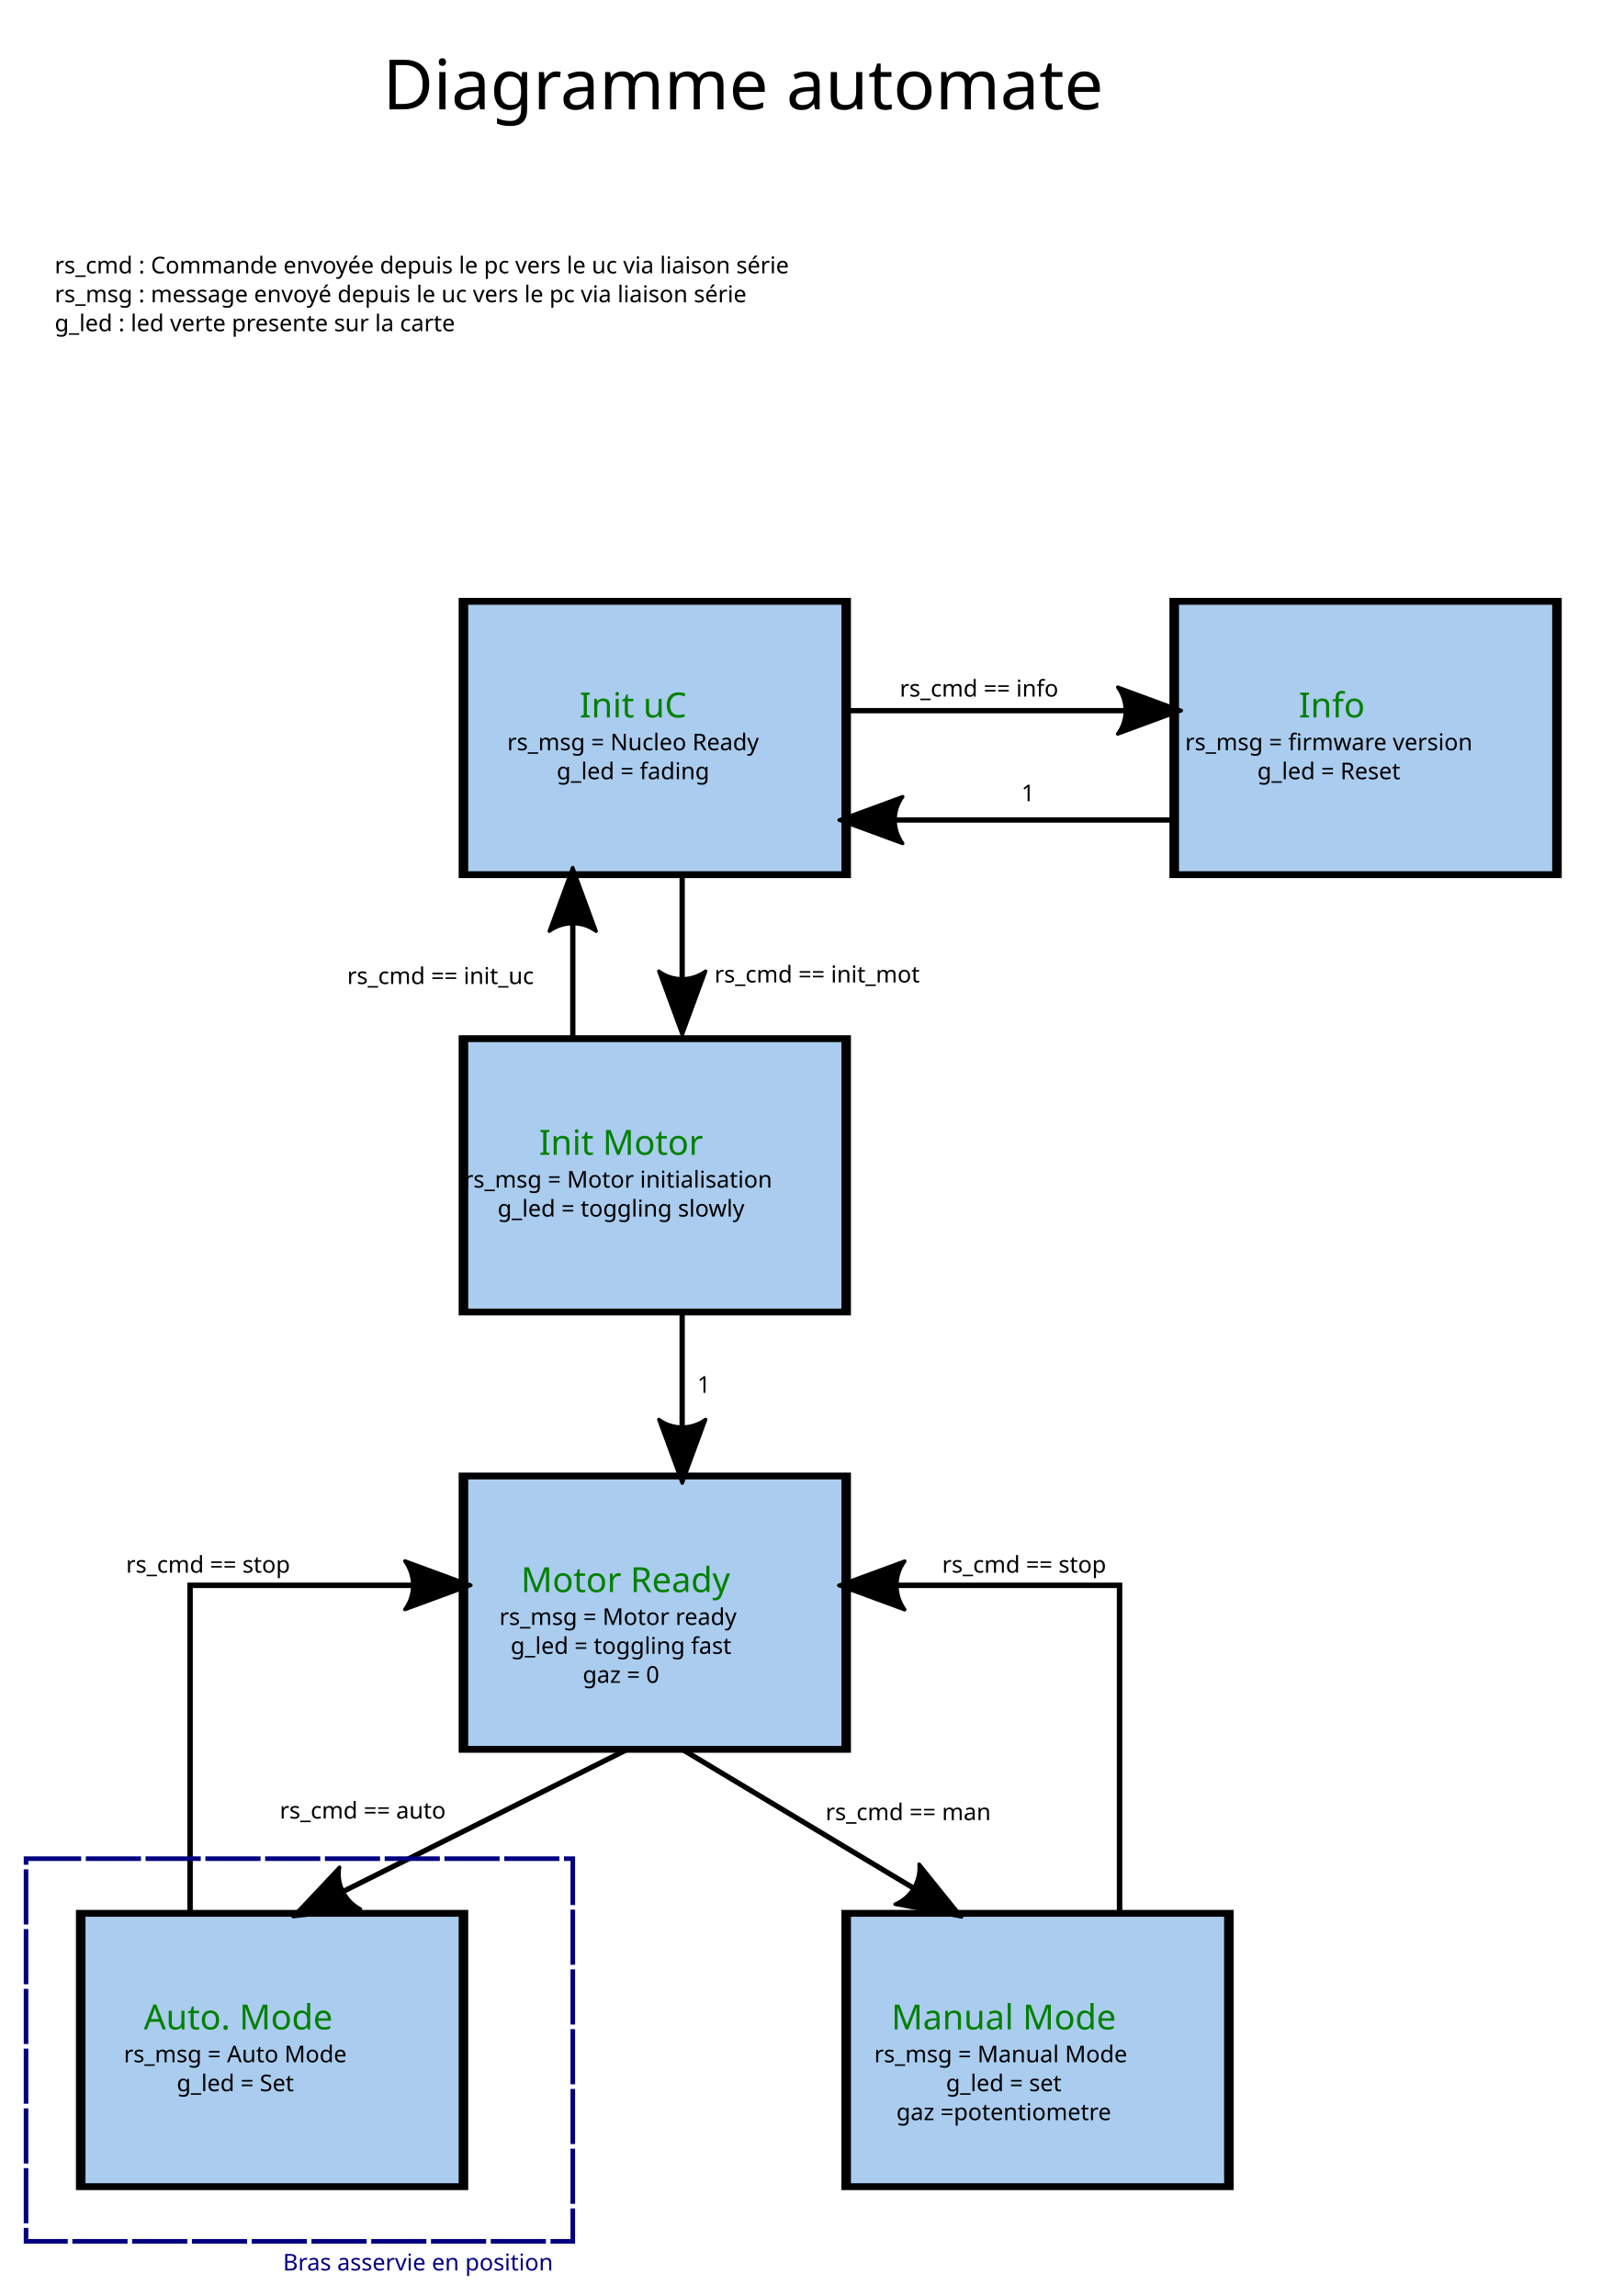
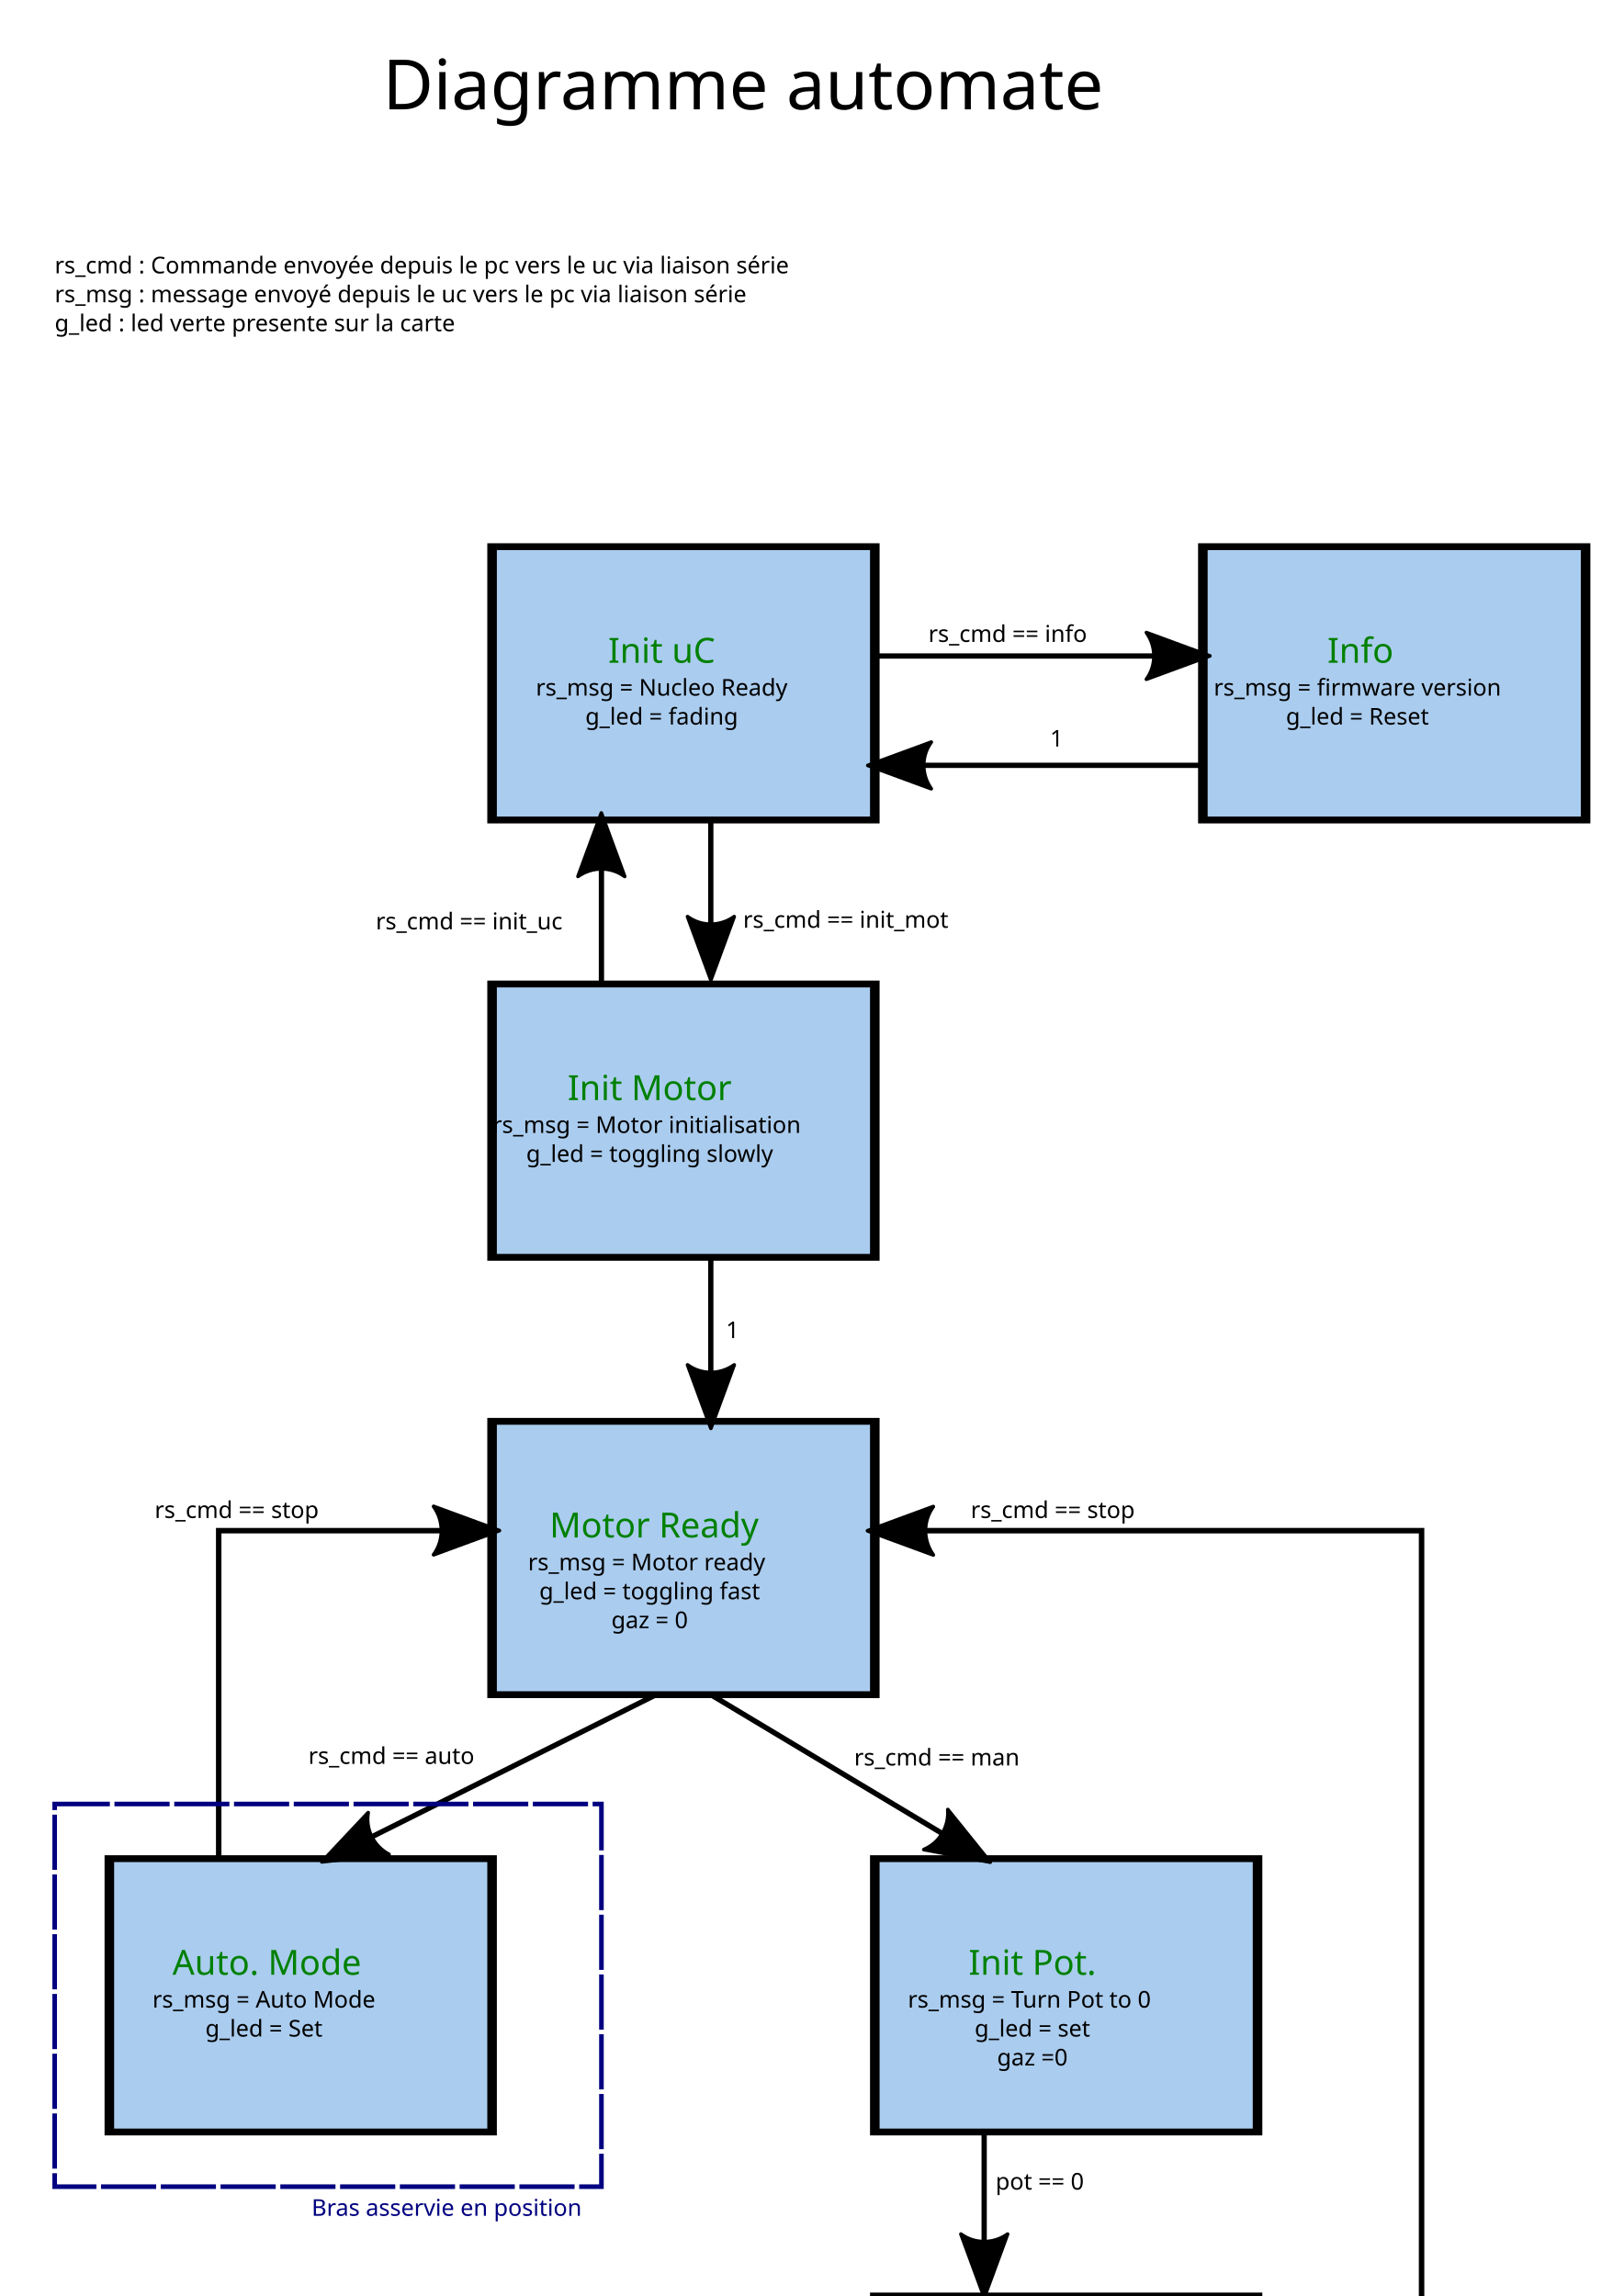
<svg xmlns="http://www.w3.org/2000/svg" xmlns:xlink="http://www.w3.org/1999/xlink" width="297mm" height="420mm" viewBox="0 0 297 420" version="1.1" id="svg5">
  <defs id="defs2">
    <marker style="overflow:visible;" id="Arrow2Lend" refX="0.0" refY="0.0" orient="auto">
      <path transform="scale(1.1) rotate(180) translate(1,0)" d="M 8.719,4.034 L -2.207,0.016 L 8.719,-4.002 C 6.973,-1.63 6.983,1.616 8.719,4.034 z " style="stroke:context-stroke;fill-rule:evenodd;fill:context-stroke;stroke-width:0.625;stroke-linejoin:round;" id="path7502" />
    </marker>
    <marker style="overflow:visible;" id="marker7866" refX="0.0" refY="0.0" orient="auto">
      <path transform="scale(0.8) rotate(180) translate(12.5,0)" style="fill-rule:evenodd;fill:context-stroke;stroke:context-stroke;stroke-width:1.0pt;" d="M 0.0,0.0 L 5.0,-5.0 L -12.5,0.0 L 5.0,5.0 L 0.0,0.0 z " id="path7864" />
    </marker>
    <marker style="overflow:visible;" id="Arrow1Lend" refX="0.0" refY="0.0" orient="auto">
      <path transform="scale(0.8) rotate(180) translate(12.5,0)" style="fill-rule:evenodd;fill:context-stroke;stroke:context-stroke;stroke-width:1.0pt;" d="M 0.0,0.0 L 5.0,-5.0 L -12.5,0.0 L 5.0,5.0 L 0.0,0.0 z " id="path7484" />
    </marker>
    <symbol id="AuxillaryOp">
      <rect x="9.26" y="9.26" width="21.167" height="21.167" style="stroke-width:0.529" id="rect303" />
    </symbol>
    <marker style="overflow:visible" id="Arrow2Lend-8" refX="0" refY="0" orient="auto">
      <path transform="matrix(-1.1,0,0,-1.1,-1.1,0)" d="M 8.719,4.034 -2.207,0.016 8.719,-4.002 c -1.745,2.372 -1.735,5.617 -6e-7,8.035 z" style="fill:context-stroke;fill-rule:evenodd;stroke:context-stroke;stroke-width:0.625;stroke-linejoin:round" id="path7502-7" />
    </marker>
    <marker style="overflow:visible" id="Arrow2Lend-8-9" refX="0" refY="0" orient="auto">
      <path transform="matrix(-1.1,0,0,-1.1,-1.1,0)" d="M 8.719,4.034 -2.207,0.016 8.719,-4.002 c -1.745,2.372 -1.735,5.617 -6e-7,8.035 z" style="fill:context-stroke;fill-rule:evenodd;stroke:context-stroke;stroke-width:0.625;stroke-linejoin:round" id="path7502-7-6" />
    </marker>
    <marker style="overflow:visible" id="Arrow2Lend-2" refX="0" refY="0" orient="auto">
      <path transform="matrix(-1.1,0,0,-1.1,-1.1,0)" d="M 8.719,4.034 -2.207,0.016 8.719,-4.002 c -1.745,2.372 -1.735,5.617 -6e-7,8.035 z" style="fill:context-stroke;fill-rule:evenodd;stroke:context-stroke;stroke-width:0.625;stroke-linejoin:round" id="path7502-6" />
    </marker>
    <marker style="overflow:visible" id="Arrow2Lend-85" refX="0" refY="0" orient="auto">
      <path transform="matrix(-1.1,0,0,-1.1,-1.1,0)" d="M 8.719,4.034 -2.207,0.016 8.719,-4.002 c -1.745,2.372 -1.735,5.617 -6e-7,8.035 z" style="fill:context-stroke;fill-rule:evenodd;stroke:context-stroke;stroke-width:0.625;stroke-linejoin:round" id="path7502-9" />
    </marker>
    <marker style="overflow:visible" id="Arrow2Lend-2-1" refX="0" refY="0" orient="auto">
      <path transform="matrix(-1.1,0,0,-1.1,-1.1,0)" d="M 8.719,4.034 -2.207,0.016 8.719,-4.002 c -1.745,2.372 -1.735,5.617 -6e-7,8.035 z" style="fill:context-stroke;fill-rule:evenodd;stroke:context-stroke;stroke-width:0.625;stroke-linejoin:round" id="path7502-6-1" />
    </marker>
    <marker style="overflow:visible" id="Arrow2Lend-2-4" refX="0" refY="0" orient="auto">
      <path transform="matrix(-1.1,0,0,-1.1,-1.1,0)" d="M 8.719,4.034 -2.207,0.016 8.719,-4.002 c -1.745,2.372 -1.735,5.617 -6e-7,8.035 z" style="fill:context-stroke;fill-rule:evenodd;stroke:context-stroke;stroke-width:0.625;stroke-linejoin:round" id="path7502-6-4" />
    </marker>
    <marker style="overflow:visible" id="Arrow2Lend-1" refX="0" refY="0" orient="auto">
      <path transform="matrix(-1.1,0,0,-1.1,-1.1,0)" d="M 8.719,4.034 -2.207,0.016 8.719,-4.002 c -1.745,2.372 -1.735,5.617 -6e-7,8.035 z" style="fill:context-stroke;fill-rule:evenodd;stroke:context-stroke;stroke-width:0.625;stroke-linejoin:round" id="path7502-2" />
    </marker>
    <marker style="overflow:visible" id="Arrow2Lend-15" refX="0" refY="0" orient="auto">
      <path transform="matrix(-1.1,0,0,-1.1,-1.1,0)" d="M 8.719,4.034 -2.207,0.016 8.719,-4.002 c -1.745,2.372 -1.735,5.617 -6e-7,8.035 z" style="fill:context-stroke;fill-rule:evenodd;stroke:context-stroke;stroke-width:0.625;stroke-linejoin:round" id="path7502-8" />
    </marker>
+     <marker style="overflow:visible" id="Arrow2Lend-8-9-4" refX="0" refY="0" orient="auto">
+       <path transform="matrix(-1.1,0,0,-1.1,-1.1,0)" d="M 8.719,4.034 -2.207,0.016 8.719,-4.002 c -1.745,2.372 -1.735,5.617 -6e-7,8.035 z" style="fill:context-stroke;fill-rule:evenodd;stroke:context-stroke;stroke-width:0.625;stroke-linejoin:round" id="path7502-7-6-3" />
+     </marker>
  </defs>
  <g id="layer1">
-     <use xlink:href="#AuxillaryOp" style="fill:#aaccee;stroke:#000000" id="use743" x="0" y="0" width="100%" height="100%" transform="matrix(3.307087,0,0,2.362205,54.1375,88.125)" />
-     <text xml:space="preserve" style="font-style:normal;font-weight:normal;font-size:4.233px;line-height:1.25;font-family:sans-serif;text-align:center;text-anchor:middle;fill:#000000;fill-opacity:1;stroke:none;stroke-width:0.265;stroke-opacity:1" x="119.634" y="131.238" id="text10516">
-       <tspan id="tspan10514" style="font-size:6.35px;text-align:center;text-anchor:middle;fill:#008000;stroke:none;stroke-width:0.265;stroke-opacity:1" x="119.634" y="131.238">Init uC</tspan>
-       <tspan style="font-size:4.233px;text-align:center;text-anchor:middle;stroke:none;stroke-width:0.265;stroke-opacity:1" x="119.634" y="137.244" id="tspan31743">rs_msg = Nucleo Ready</tspan>
-       <tspan style="font-size:4.233px;text-align:center;text-anchor:middle;stroke:none;stroke-width:0.265;stroke-opacity:1" x="119.634" y="142.536" id="tspan27677">g_led = fading</tspan>
-       <tspan style="font-size:4.233px;text-align:center;text-anchor:middle;stroke:none;stroke-width:0.265;stroke-opacity:1" x="119.634" y="147.827" id="tspan27679" />
-       <tspan style="font-size:4.233px;text-align:center;text-anchor:middle;stroke:none;stroke-width:0.265;stroke-opacity:1" x="119.634" y="153.119" id="tspan27675" />
+     <use xlink:href="#AuxillaryOp" style="fill:#aaccee;stroke:#000000" id="use743" x="0" y="0" width="100%" height="100%" transform="matrix(3.307087,0,0,2.362205,59.375,78.125)" />
+     <text xml:space="preserve" style="font-style:normal;font-weight:normal;font-size:4.233px;line-height:1.25;font-family:sans-serif;text-align:center;text-anchor:middle;fill:#000000;fill-opacity:1;stroke:none;stroke-width:0.265;stroke-opacity:1" x="124.872" y="121.238" id="text10516">
+       <tspan id="tspan10514" style="font-size:6.35px;text-align:center;text-anchor:middle;fill:#008000;stroke:none;stroke-width:0.265;stroke-opacity:1" x="124.872" y="121.238">Init uC</tspan>
+       <tspan style="font-size:4.233px;text-align:center;text-anchor:middle;stroke:none;stroke-width:0.265;stroke-opacity:1" x="124.872" y="127.244" id="tspan31743">rs_msg = Nucleo Ready</tspan>
+       <tspan style="font-size:4.233px;text-align:center;text-anchor:middle;stroke:none;stroke-width:0.265;stroke-opacity:1" x="124.872" y="132.536" id="tspan27677">g_led = fading</tspan>
+       <tspan style="font-size:4.233px;text-align:center;text-anchor:middle;stroke:none;stroke-width:0.265;stroke-opacity:1" x="124.872" y="137.827" id="tspan27679" />
+       <tspan style="font-size:4.233px;text-align:center;text-anchor:middle;stroke:none;stroke-width:0.265;stroke-opacity:1" x="124.872" y="143.119" id="tspan27675" />
    </text>
-     <text xml:space="preserve" style="font-size:4.233px;line-height:1.25;font-family:sans-serif;stroke-width:0.265" x="130.673" y="179.708" id="text120325">
-       <tspan id="tspan120323" style="stroke-width:0.265" x="130.673" y="179.708">rs_cmd == init_mot</tspan>
+     <text xml:space="preserve" style="font-size:4.233px;line-height:1.25;font-family:sans-serif;stroke-width:0.265" x="135.911" y="169.708" id="text120325">
+       <tspan id="tspan120323" style="stroke-width:0.265" x="135.911" y="169.708">rs_cmd == init_mot</tspan>
    </text>
-     <text xml:space="preserve" style="font-size:4.233px;line-height:1.25;font-family:sans-serif;stroke-width:0.265" x="127.529" y="254.774" id="text120325-06">
-       <tspan id="tspan120323-82" style="stroke-width:0.265" x="127.529" y="254.774">1</tspan>
+     <text xml:space="preserve" style="font-size:4.233px;line-height:1.25;font-family:sans-serif;stroke-width:0.265" x="132.767" y="244.774" id="text120325-06">
+       <tspan id="tspan120323-82" style="stroke-width:0.265" x="132.767" y="244.774">1</tspan>
    </text>
-     <text xml:space="preserve" style="font-size:4.233px;line-height:1.25;font-family:sans-serif;stroke-width:0.265" x="164.555" y="127.424" id="text120325-0">
-       <tspan id="tspan120323-9" style="stroke-width:0.265" x="164.555" y="127.424">rs_cmd == info</tspan>
+     <text xml:space="preserve" style="font-size:4.233px;line-height:1.25;font-family:sans-serif;stroke-width:0.265" x="169.793" y="117.424" id="text120325-0">
+       <tspan id="tspan120323-9" style="stroke-width:0.265" x="169.793" y="117.424">rs_cmd == info</tspan>
    </text>
-     <text xml:space="preserve" style="font-size:4.233px;line-height:1.25;font-family:sans-serif;stroke-width:0.265" x="63.493" y="180" id="text120325-1">
-       <tspan id="tspan120323-8" style="stroke-width:0.265" x="63.493" y="180">rs_cmd == init_uc</tspan>
+     <text xml:space="preserve" style="font-size:4.233px;line-height:1.25;font-family:sans-serif;stroke-width:0.265" x="68.731" y="170" id="text120325-1">
+       <tspan id="tspan120323-8" style="stroke-width:0.265" x="68.731" y="170">rs_cmd == init_uc</tspan>
    </text>
-     <text xml:space="preserve" style="font-size:4.233px;line-height:1.25;font-family:sans-serif;stroke-width:0.265" x="51.157" y="332.661" id="text120325-1-0">
-       <tspan id="tspan120323-8-5" style="stroke-width:0.265" x="51.157" y="332.661">rs_cmd == auto</tspan>
+     <text xml:space="preserve" style="font-size:4.233px;line-height:1.25;font-family:sans-serif;stroke-width:0.265" x="56.394" y="322.661" id="text120325-1-0">
+       <tspan id="tspan120323-8-5" style="stroke-width:0.265" x="56.394" y="322.661">rs_cmd == auto</tspan>
    </text>
-     <text xml:space="preserve" style="font-size:4.233px;line-height:1.25;font-family:sans-serif;stroke-width:0.265" x="23.047" y="287.679" id="text120325-1-0-2">
-       <tspan id="tspan120323-8-5-4" style="stroke-width:0.265" x="23.047" y="287.679">rs_cmd == stop</tspan>
+     <text xml:space="preserve" style="font-size:4.233px;line-height:1.25;font-family:sans-serif;stroke-width:0.265" x="28.285" y="277.679" id="text120325-1-0-2">
+       <tspan id="tspan120323-8-5-4" style="stroke-width:0.265" x="28.285" y="277.679">rs_cmd == stop</tspan>
    </text>
-     <text xml:space="preserve" style="font-size:4.233px;line-height:1.25;font-family:sans-serif;stroke-width:0.265" x="172.304" y="287.679" id="text120325-1-0-2-2">
-       <tspan id="tspan120323-8-5-4-4" style="stroke-width:0.265" x="172.304" y="287.679">rs_cmd == stop</tspan>
+     <text xml:space="preserve" style="font-size:4.233px;line-height:1.25;font-family:sans-serif;stroke-width:0.265" x="177.541" y="277.679" id="text120325-1-0-2-2">
+       <tspan id="tspan120323-8-5-4-4" style="stroke-width:0.265" x="177.541" y="277.679">rs_cmd == stop</tspan>
    </text>
-     <text xml:space="preserve" style="font-size:4.233px;line-height:1.25;font-family:sans-serif;stroke-width:0.265" x="150.981" y="332.953" id="text120325-1-0-4">
-       <tspan id="tspan120323-8-5-7" style="stroke-width:0.265" x="150.981" y="332.953">rs_cmd == man</tspan>
+     <text xml:space="preserve" style="font-size:4.233px;line-height:1.25;font-family:sans-serif;stroke-width:0.265" x="182.085" y="400.535" id="text120325-1-0-2-2-8">
+       <tspan id="tspan120323-8-5-4-4-9" style="stroke-width:0.265" x="182.085" y="400.535">pot == 0</tspan>
+     </text>
+     <text xml:space="preserve" style="font-size:4.233px;line-height:1.25;font-family:sans-serif;stroke-width:0.265" x="156.219" y="322.953" id="text120325-1-0-4">
+       <tspan id="tspan120323-8-5-7" style="stroke-width:0.265" x="156.219" y="322.953">rs_cmd == man</tspan>
    </text>
    <text xml:space="preserve" style="font-size:12.7px;line-height:1.25;font-family:sans-serif;stroke-width:0.265" x="70" y="20" id="text152107">
      <tspan id="tspan152105" style="stroke-width:0.265" x="70" y="20">Diagramme automate</tspan>
    </text>
    <text xml:space="preserve" style="font-size:4.233px;line-height:1.25;font-family:sans-serif;stroke-width:0.265" x="10" y="50" id="text155315">
      <tspan id="tspan155313" style="stroke-width:0.265" x="10" y="50">rs_cmd : Commande envoyée depuis le pc vers le uc via liaison série</tspan>
      <tspan style="stroke-width:0.265" x="10" y="55.292" id="tspan166393">rs_msg : message envoyé depuis le uc vers le pc via liaison série</tspan>
      <tspan style="stroke-width:0.265" x="10" y="60.583" id="tspan166395">g_led : led verte presente sur la carte</tspan>
    </text>
-     <g id="g62138" transform="translate(64.7625,80)">
+     <g id="g62138" transform="translate(70,70)">
      <g id="g43373-8" transform="translate(-1.4916978e-6,70)">
        <use xlink:href="#AuxillaryOp" style="fill:#aaccee;stroke:#000000" id="use743-7" x="0" y="0" width="100%" height="100%" transform="matrix(3.307087,0,0,2.362205,-10.625,18.125)" />
        <text xml:space="preserve" style="font-style:normal;font-weight:normal;font-size:4.233px;line-height:1.25;font-family:sans-serif;text-align:center;text-anchor:middle;fill:#000000;fill-opacity:1;stroke:none;stroke-width:0.265;stroke-opacity:1" x="54.872" y="61.238" id="text10516-3">
          <tspan id="tspan10514-2" style="font-size:6.35px;text-align:center;text-anchor:middle;fill:#008000;stroke:none;stroke-width:0.265;stroke-opacity:1" x="54.872" y="61.238">Init Motor</tspan>
          <tspan style="font-size:4.233px;text-align:center;text-anchor:middle;stroke:none;stroke-width:0.265;stroke-opacity:1" x="54.872" y="67.244" id="tspan31743-5">rs_msg = Motor initialisation </tspan>
          <tspan style="font-size:4.233px;text-align:center;text-anchor:middle;stroke:none;stroke-width:0.265;stroke-opacity:1" x="54.872" y="72.536" id="tspan27677-6">g_led = toggling slowly</tspan>
          <tspan style="font-size:4.233px;text-align:center;text-anchor:middle;stroke:none;stroke-width:0.265;stroke-opacity:1" x="54.872" y="77.827" id="tspan27679-5" />
          <tspan style="font-size:4.233px;text-align:center;text-anchor:middle;stroke:none;stroke-width:0.265;stroke-opacity:1" x="54.872" y="83.119" id="tspan27675-1" />
        </text>
      </g>
    </g>
-     <g id="g62138-5" transform="translate(64.7625,160)">
+     <g id="g62138-5" transform="translate(70,150)">
      <g id="g43373-8-3" transform="translate(-1.4916978e-6,70)">
        <use xlink:href="#AuxillaryOp" style="fill:#aaccee;stroke:#000000" id="use743-7-7" x="0" y="0" width="100%" height="100%" transform="matrix(3.307087,0,0,2.362205,-10.625,18.125)" />
        <text xml:space="preserve" style="font-style:normal;font-weight:normal;font-size:4.233px;line-height:1.25;font-family:sans-serif;text-align:center;text-anchor:middle;fill:#000000;fill-opacity:1;stroke:none;stroke-width:0.265;stroke-opacity:1" x="54.872" y="61.238" id="text10516-3-3">
          <tspan id="tspan10514-2-7" style="font-size:6.35px;text-align:center;text-anchor:middle;fill:#008000;stroke:none;stroke-width:0.265;stroke-opacity:1" x="54.872" y="61.238"> Motor Ready</tspan>
          <tspan style="font-size:4.233px;text-align:center;text-anchor:middle;stroke:none;stroke-width:0.265;stroke-opacity:1" x="54.872" y="67.244" id="tspan31743-5-94">rs_msg = Motor ready </tspan>
          <tspan style="font-size:4.233px;text-align:center;text-anchor:middle;stroke:none;stroke-width:0.265;stroke-opacity:1" x="54.872" y="72.536" id="tspan27677-6-8">g_led = toggling fast</tspan>
          <tspan style="font-size:4.233px;text-align:center;text-anchor:middle;stroke:none;stroke-width:0.265;stroke-opacity:1" x="54.872" y="77.827" id="tspan187674">gaz = 0</tspan>
          <tspan style="font-size:4.233px;text-align:center;text-anchor:middle;stroke:none;stroke-width:0.265;stroke-opacity:1" x="54.872" y="83.119" id="tspan27679-5-6" />
          <tspan style="font-size:4.233px;text-align:center;text-anchor:middle;stroke:none;stroke-width:0.265;stroke-opacity:1" x="54.872" y="88.411" id="tspan27675-1-5" />
        </text>
      </g>
    </g>
-     <g id="g43373-8-8" transform="translate(134.7625,310)">
+     <g id="g43373-8-8" transform="translate(140,380)">
      <g id="g62048">
        <use xlink:href="#AuxillaryOp" style="fill:#aaccee;stroke:#000000" id="use743-7-0" x="0" y="0" width="100%" height="100%" transform="matrix(3.307087,0,0,2.362205,-10.625,18.125)" />
        <text xml:space="preserve" style="font-style:normal;font-weight:normal;font-size:4.233px;line-height:1.25;font-family:sans-serif;text-align:center;text-anchor:middle;fill:#000000;fill-opacity:1;stroke:none;stroke-width:0.265;stroke-opacity:1" x="54.872" y="61.238" id="text10516-3-6">
          <tspan id="tspan10514-2-0" style="font-size:6.35px;text-align:center;text-anchor:middle;fill:#008000;stroke:none;stroke-width:0.265;stroke-opacity:1" x="54.872" y="61.238">Manual Mode</tspan>
          <tspan style="font-size:4.233px;text-align:center;text-anchor:middle;stroke:none;stroke-width:0.265;stroke-opacity:1" x="54.872" y="67.244" id="tspan31743-5-9">rs_msg = Manual Mode </tspan>
          <tspan style="font-size:4.233px;text-align:center;text-anchor:middle;stroke:none;stroke-width:0.265;stroke-opacity:1" x="54.872" y="72.536" id="tspan27677-6-6">g_led = set</tspan>
          <tspan style="font-size:4.233px;text-align:center;text-anchor:middle;stroke:none;stroke-width:0.265;stroke-opacity:1" x="54.872" y="77.827" id="tspan213554">gaz =potentiometre</tspan>
          <tspan style="font-size:4.233px;text-align:center;text-anchor:middle;stroke:none;stroke-width:0.265;stroke-opacity:1" x="54.872" y="83.119" id="tspan27679-5-9" />
          <tspan style="font-size:4.233px;text-align:center;text-anchor:middle;stroke:none;stroke-width:0.265;stroke-opacity:1" x="54.872" y="88.411" id="tspan27675-1-1" />
        </text>
      </g>
    </g>
-     <g id="g111023" transform="translate(-105.2375,170)">
+     <g id="g43373-8-8-7" transform="translate(140,300)">
+       <g id="g62048-7">
+         <use xlink:href="#AuxillaryOp" style="fill:#aaccee;stroke:#000000" id="use743-7-0-5" x="0" y="0" width="100%" height="100%" transform="matrix(3.307087,0,0,2.362205,-10.625,18.125)" />
+         <text xml:space="preserve" style="font-style:normal;font-weight:normal;font-size:4.233px;line-height:1.25;font-family:sans-serif;text-align:center;text-anchor:middle;fill:#000000;fill-opacity:1;stroke:none;stroke-width:0.265;stroke-opacity:1" x="54.872" y="61.238" id="text10516-3-6-2">
+           <tspan id="tspan10514-2-0-5" style="font-size:6.35px;text-align:center;text-anchor:middle;fill:#008000;stroke:none;stroke-width:0.265;stroke-opacity:1" x="54.872" y="61.238">Init Pot.</tspan>
+           <tspan style="font-size:4.233px;text-align:center;text-anchor:middle;stroke:none;stroke-width:0.265;stroke-opacity:1" x="54.872" y="67.244" id="tspan31743-5-9-4">rs_msg = Turn Pot to 0 </tspan>
+           <tspan style="font-size:4.233px;text-align:center;text-anchor:middle;stroke:none;stroke-width:0.265;stroke-opacity:1" x="54.872" y="72.536" id="tspan27677-6-6-8">g_led = set</tspan>
+           <tspan style="font-size:4.233px;text-align:center;text-anchor:middle;stroke:none;stroke-width:0.265;stroke-opacity:1" x="54.872" y="77.827" id="tspan213554-3">gaz =0</tspan>
+           <tspan style="font-size:4.233px;text-align:center;text-anchor:middle;stroke:none;stroke-width:0.265;stroke-opacity:1" x="54.872" y="83.119" id="tspan27679-5-9-4" />
+           <tspan style="font-size:4.233px;text-align:center;text-anchor:middle;stroke:none;stroke-width:0.265;stroke-opacity:1" x="54.872" y="88.411" id="tspan27675-1-1-4" />
+         </text>
+       </g>
+     </g>
+     <g id="g111023" transform="translate(-99.99997,160)">
      <g id="g110970" transform="translate(100,140)">
        <use xlink:href="#AuxillaryOp" style="fill:#aaccee;stroke:#000000" id="use743-7-0-6" x="0" y="0" width="100%" height="100%" transform="matrix(3.307087,0,0,2.362205,-10.625,18.125)" />
        <text xml:space="preserve" style="font-style:normal;font-weight:normal;font-size:4.233px;line-height:1.25;font-family:sans-serif;text-align:center;text-anchor:middle;fill:#000000;fill-opacity:1;stroke:none;stroke-width:0.265;stroke-opacity:1" x="54.872" y="61.238" id="text10516-3-6-4">
          <tspan id="tspan10514-2-0-8" style="font-size:6.35px;text-align:center;text-anchor:middle;fill:#008000;stroke:none;stroke-width:0.265;stroke-opacity:1" x="54.872" y="61.238">Auto. Mode</tspan>
          <tspan style="font-size:4.233px;text-align:center;text-anchor:middle;stroke:none;stroke-width:0.265;stroke-opacity:1" x="54.872" y="67.244" id="tspan31743-5-9-3">rs_msg = Auto Mode </tspan>
          <tspan style="font-size:4.233px;text-align:center;text-anchor:middle;stroke:none;stroke-width:0.265;stroke-opacity:1" x="54.872" y="72.536" id="tspan27677-6-6-6">g_led = Set </tspan>
          <tspan style="font-size:4.233px;text-align:center;text-anchor:middle;stroke:none;stroke-width:0.265;stroke-opacity:1" x="54.872" y="77.827" id="tspan27679-5-9-6" />
          <tspan style="font-size:4.233px;text-align:center;text-anchor:middle;stroke:none;stroke-width:0.265;stroke-opacity:1" x="54.872" y="83.119" id="tspan27675-1-1-8" />
        </text>
      </g>
    </g>
-     <g id="g111013" transform="translate(24.7625,20)">
+     <g id="g111013" transform="translate(30,9.999997)">
      <g id="g110961" transform="translate(100,140)">
        <use xlink:href="#AuxillaryOp" style="fill:#aaccee;stroke:#000000" id="use743-7-0-6-3" x="0" y="0" width="100%" height="100%" transform="matrix(3.307087,0,0,2.362205,59.375,-71.875)" />
        <text xml:space="preserve" style="font-style:normal;font-weight:normal;font-size:4.233px;line-height:1.25;font-family:sans-serif;text-align:center;text-anchor:middle;fill:#000000;fill-opacity:1;stroke:none;stroke-width:0.265;stroke-opacity:1" x="124.872" y="-28.762" id="text10516-3-6-4-9">
          <tspan id="tspan10514-2-0-8-8" style="font-size:6.35px;text-align:center;text-anchor:middle;fill:#008000;stroke:none;stroke-width:0.265;stroke-opacity:1" x="124.872" y="-28.762">Info</tspan>
          <tspan style="font-size:4.233px;text-align:center;text-anchor:middle;stroke:none;stroke-width:0.265;stroke-opacity:1" x="124.872" y="-22.756" id="tspan31743-5-9-3-3">rs_msg = firmware version </tspan>
          <tspan style="font-size:4.233px;text-align:center;text-anchor:middle;stroke:none;stroke-width:0.265;stroke-opacity:1" x="124.872" y="-17.464" id="tspan27677-6-6-6-0">g_led = Reset </tspan>
          <tspan style="font-size:4.233px;text-align:center;text-anchor:middle;stroke:none;stroke-width:0.265;stroke-opacity:1" x="124.872" y="-12.173" id="tspan27679-5-9-6-2" />
          <tspan style="font-size:4.233px;text-align:center;text-anchor:middle;stroke:none;stroke-width:0.265;stroke-opacity:1" x="124.872" y="-6.881" id="tspan27675-1-1-8-5" />
        </text>
      </g>
    </g>
-     <path style="fill:none;stroke:#000000;stroke-width:0.966;stroke-linecap:butt;stroke-linejoin:miter;stroke-miterlimit:4;stroke-dasharray:none;stroke-opacity:1;marker-end:url(#Arrow2Lend)" d="m 124.763,160 v 28" id="path111171" />
-     <path style="fill:none;stroke:#000000;stroke-width:0.966;stroke-linecap:butt;stroke-linejoin:miter;stroke-miterlimit:4;stroke-dasharray:none;stroke-opacity:1;marker-end:url(#Arrow2Lend-1)" d="m 124.763,240 v 30" id="path111171-8" />
-     <path style="fill:none;stroke:#000000;stroke-width:0.966;stroke-linecap:butt;stroke-linejoin:miter;stroke-miterlimit:4;stroke-dasharray:none;stroke-opacity:1;marker-end:url(#Arrow2Lend-2)" d="M 104.763,190 V 160" id="path111171-6" />
-     <path style="fill:none;stroke:#000000;stroke-width:0.966;stroke-linecap:butt;stroke-linejoin:miter;stroke-miterlimit:4;stroke-dasharray:none;stroke-opacity:1;marker-end:url(#Arrow2Lend-85)" d="m 214.763,150 h -60" id="path111171-9" />
-     <path style="fill:none;stroke:#000000;stroke-width:0.966;stroke-linecap:butt;stroke-linejoin:miter;stroke-miterlimit:4;stroke-dasharray:none;stroke-opacity:1;marker-end:url(#Arrow2Lend-2-1)" d="m 154.763,130 h 60" id="path111171-6-5" />
-     <path style="fill:none;stroke:#000000;stroke-width:0.966;stroke-linecap:butt;stroke-linejoin:miter;stroke-miterlimit:4;stroke-dasharray:none;stroke-opacity:1;marker-end:url(#Arrow2Lend-8)" d="M 114.763,320 54.763,350" id="path111171-7" />
-     <path style="fill:none;stroke:#000000;stroke-width:0.966;stroke-linecap:butt;stroke-linejoin:miter;stroke-miterlimit:4;stroke-dasharray:none;stroke-opacity:1;marker-end:url(#Arrow2Lend-8-9)" d="m 124.763,320 50,30" id="path111171-7-6" />
-     <text xml:space="preserve" style="font-size:4.233px;line-height:1.25;font-family:sans-serif;stroke-width:0.265" x="186.807" y="146.564" id="text144607">
-       <tspan id="tspan144605" style="stroke-width:0.265" x="186.807" y="146.564">1</tspan>
+     <path style="fill:none;stroke:#000000;stroke-width:0.966;stroke-linecap:butt;stroke-linejoin:miter;stroke-miterlimit:4;stroke-dasharray:none;stroke-opacity:1;marker-end:url(#Arrow2Lend)" d="m 130,150 v 28" id="path111171" />
+     <path style="fill:none;stroke:#000000;stroke-width:0.966;stroke-linecap:butt;stroke-linejoin:miter;stroke-miterlimit:4;stroke-dasharray:none;stroke-opacity:1;marker-end:url(#Arrow2Lend-1)" d="m 130,230 v 30" id="path111171-8" />
+     <path style="fill:none;stroke:#000000;stroke-width:0.966;stroke-linecap:butt;stroke-linejoin:miter;stroke-miterlimit:4;stroke-dasharray:none;stroke-opacity:1;marker-end:url(#Arrow2Lend-2)" d="M 110,180 V 150" id="path111171-6" />
+     <path style="fill:none;stroke:#000000;stroke-width:0.966;stroke-linecap:butt;stroke-linejoin:miter;stroke-miterlimit:4;stroke-dasharray:none;stroke-opacity:1;marker-end:url(#Arrow2Lend-85)" d="m 220,140 h -60" id="path111171-9" />
+     <path style="fill:none;stroke:#000000;stroke-width:0.966;stroke-linecap:butt;stroke-linejoin:miter;stroke-miterlimit:4;stroke-dasharray:none;stroke-opacity:1;marker-end:url(#Arrow2Lend-2-1)" d="m 160,120 h 60" id="path111171-6-5" />
+     <path style="fill:none;stroke:#000000;stroke-width:0.966;stroke-linecap:butt;stroke-linejoin:miter;stroke-miterlimit:4;stroke-dasharray:none;stroke-opacity:1;marker-end:url(#Arrow2Lend-8)" d="M 120,310 60,340" id="path111171-7" />
+     <path style="fill:none;stroke:#000000;stroke-width:0.966;stroke-linecap:butt;stroke-linejoin:miter;stroke-miterlimit:4;stroke-dasharray:none;stroke-opacity:1;marker-end:url(#Arrow2Lend-8-9)" d="m 130,310 50,30" id="path111171-7-6" />
+     <text xml:space="preserve" style="font-size:4.233px;line-height:1.25;font-family:sans-serif;stroke-width:0.265" x="192.045" y="136.564" id="text144607">
+       <tspan id="tspan144605" style="stroke-width:0.265" x="192.045" y="136.564">1</tspan>
    </text>
-     <path style="fill:none;stroke:#000000;stroke-width:1;stroke-linecap:butt;stroke-linejoin:miter;stroke-miterlimit:4;stroke-dasharray:none;stroke-opacity:1;marker-end:url(#Arrow2Lend)" d="M 34.763,350 V 290 h 50" id="path185695" />
-     <path style="fill:none;stroke:#000000;stroke-width:1;stroke-linecap:butt;stroke-linejoin:miter;stroke-miterlimit:4;stroke-dasharray:none;stroke-opacity:1;marker-end:url(#Arrow2Lend-15)" d="M 204.763,350 V 290 h -50" id="path185695-3" />
-     <rect style="fill:none;stroke:#000080;stroke-width:0.841;stroke-miterlimit:4;stroke-dasharray:10.091, 0.841;stroke-dashoffset:0;stroke-opacity:1" id="rect222984" width="100" height="70" x="4.762" y="340" />
-     <text xml:space="preserve" style="font-size:4.233px;line-height:1.25;font-family:sans-serif;stroke-width:0.265;fill:#000080" x="51.753" y="415.327" id="text224410">
-       <tspan id="tspan224408" style="stroke-width:0.265;fill:#000080" x="51.753" y="415.327">Bras asservie en position</tspan>
+     <path style="fill:none;stroke:#000000;stroke-width:1;stroke-linecap:butt;stroke-linejoin:miter;stroke-miterlimit:4;stroke-dasharray:none;stroke-opacity:1;marker-end:url(#Arrow2Lend)" d="M 40,340 V 280 h 50" id="path185695" />
+     <path style="fill:none;stroke:#000000;stroke-width:1;stroke-linecap:butt;stroke-linejoin:miter;stroke-miterlimit:4;stroke-dasharray:none;stroke-opacity:1;marker-end:url(#Arrow2Lend-15)" d="m 230,440 h 30 c 0,-53.333 0,-106.667 0,-160 h -100" id="path185695-3" />
+     <rect style="fill:none;stroke:#000080;stroke-width:0.841;stroke-miterlimit:4;stroke-dasharray:10.091, 0.841;stroke-dashoffset:0;stroke-opacity:1" id="rect222984" width="100" height="70" x="10" y="330" />
+     <text xml:space="preserve" style="font-size:4.233px;line-height:1.25;font-family:sans-serif;fill:#000080;stroke-width:0.265" x="56.99" y="405.327" id="text224410">
+       <tspan id="tspan224408" style="fill:#000080;stroke-width:0.265" x="56.99" y="405.327">Bras asservie en position</tspan>
    </text>
+     <path style="font-variation-settings:normal;opacity:1;vector-effect:none;fill:none;fill-opacity:1;stroke:#000000;stroke-width:0.966;stroke-linecap:butt;stroke-linejoin:miter;stroke-miterlimit:4;stroke-dasharray:none;stroke-dashoffset:0;stroke-opacity:1;-inkscape-stroke:none;marker-end:url(#Arrow2Lend-8-9);stop-color:#000000;stop-opacity:1" d="m 180,390 c 0,9.667 0,19.333 0,29" id="path236872" />
  </g>
</svg>
